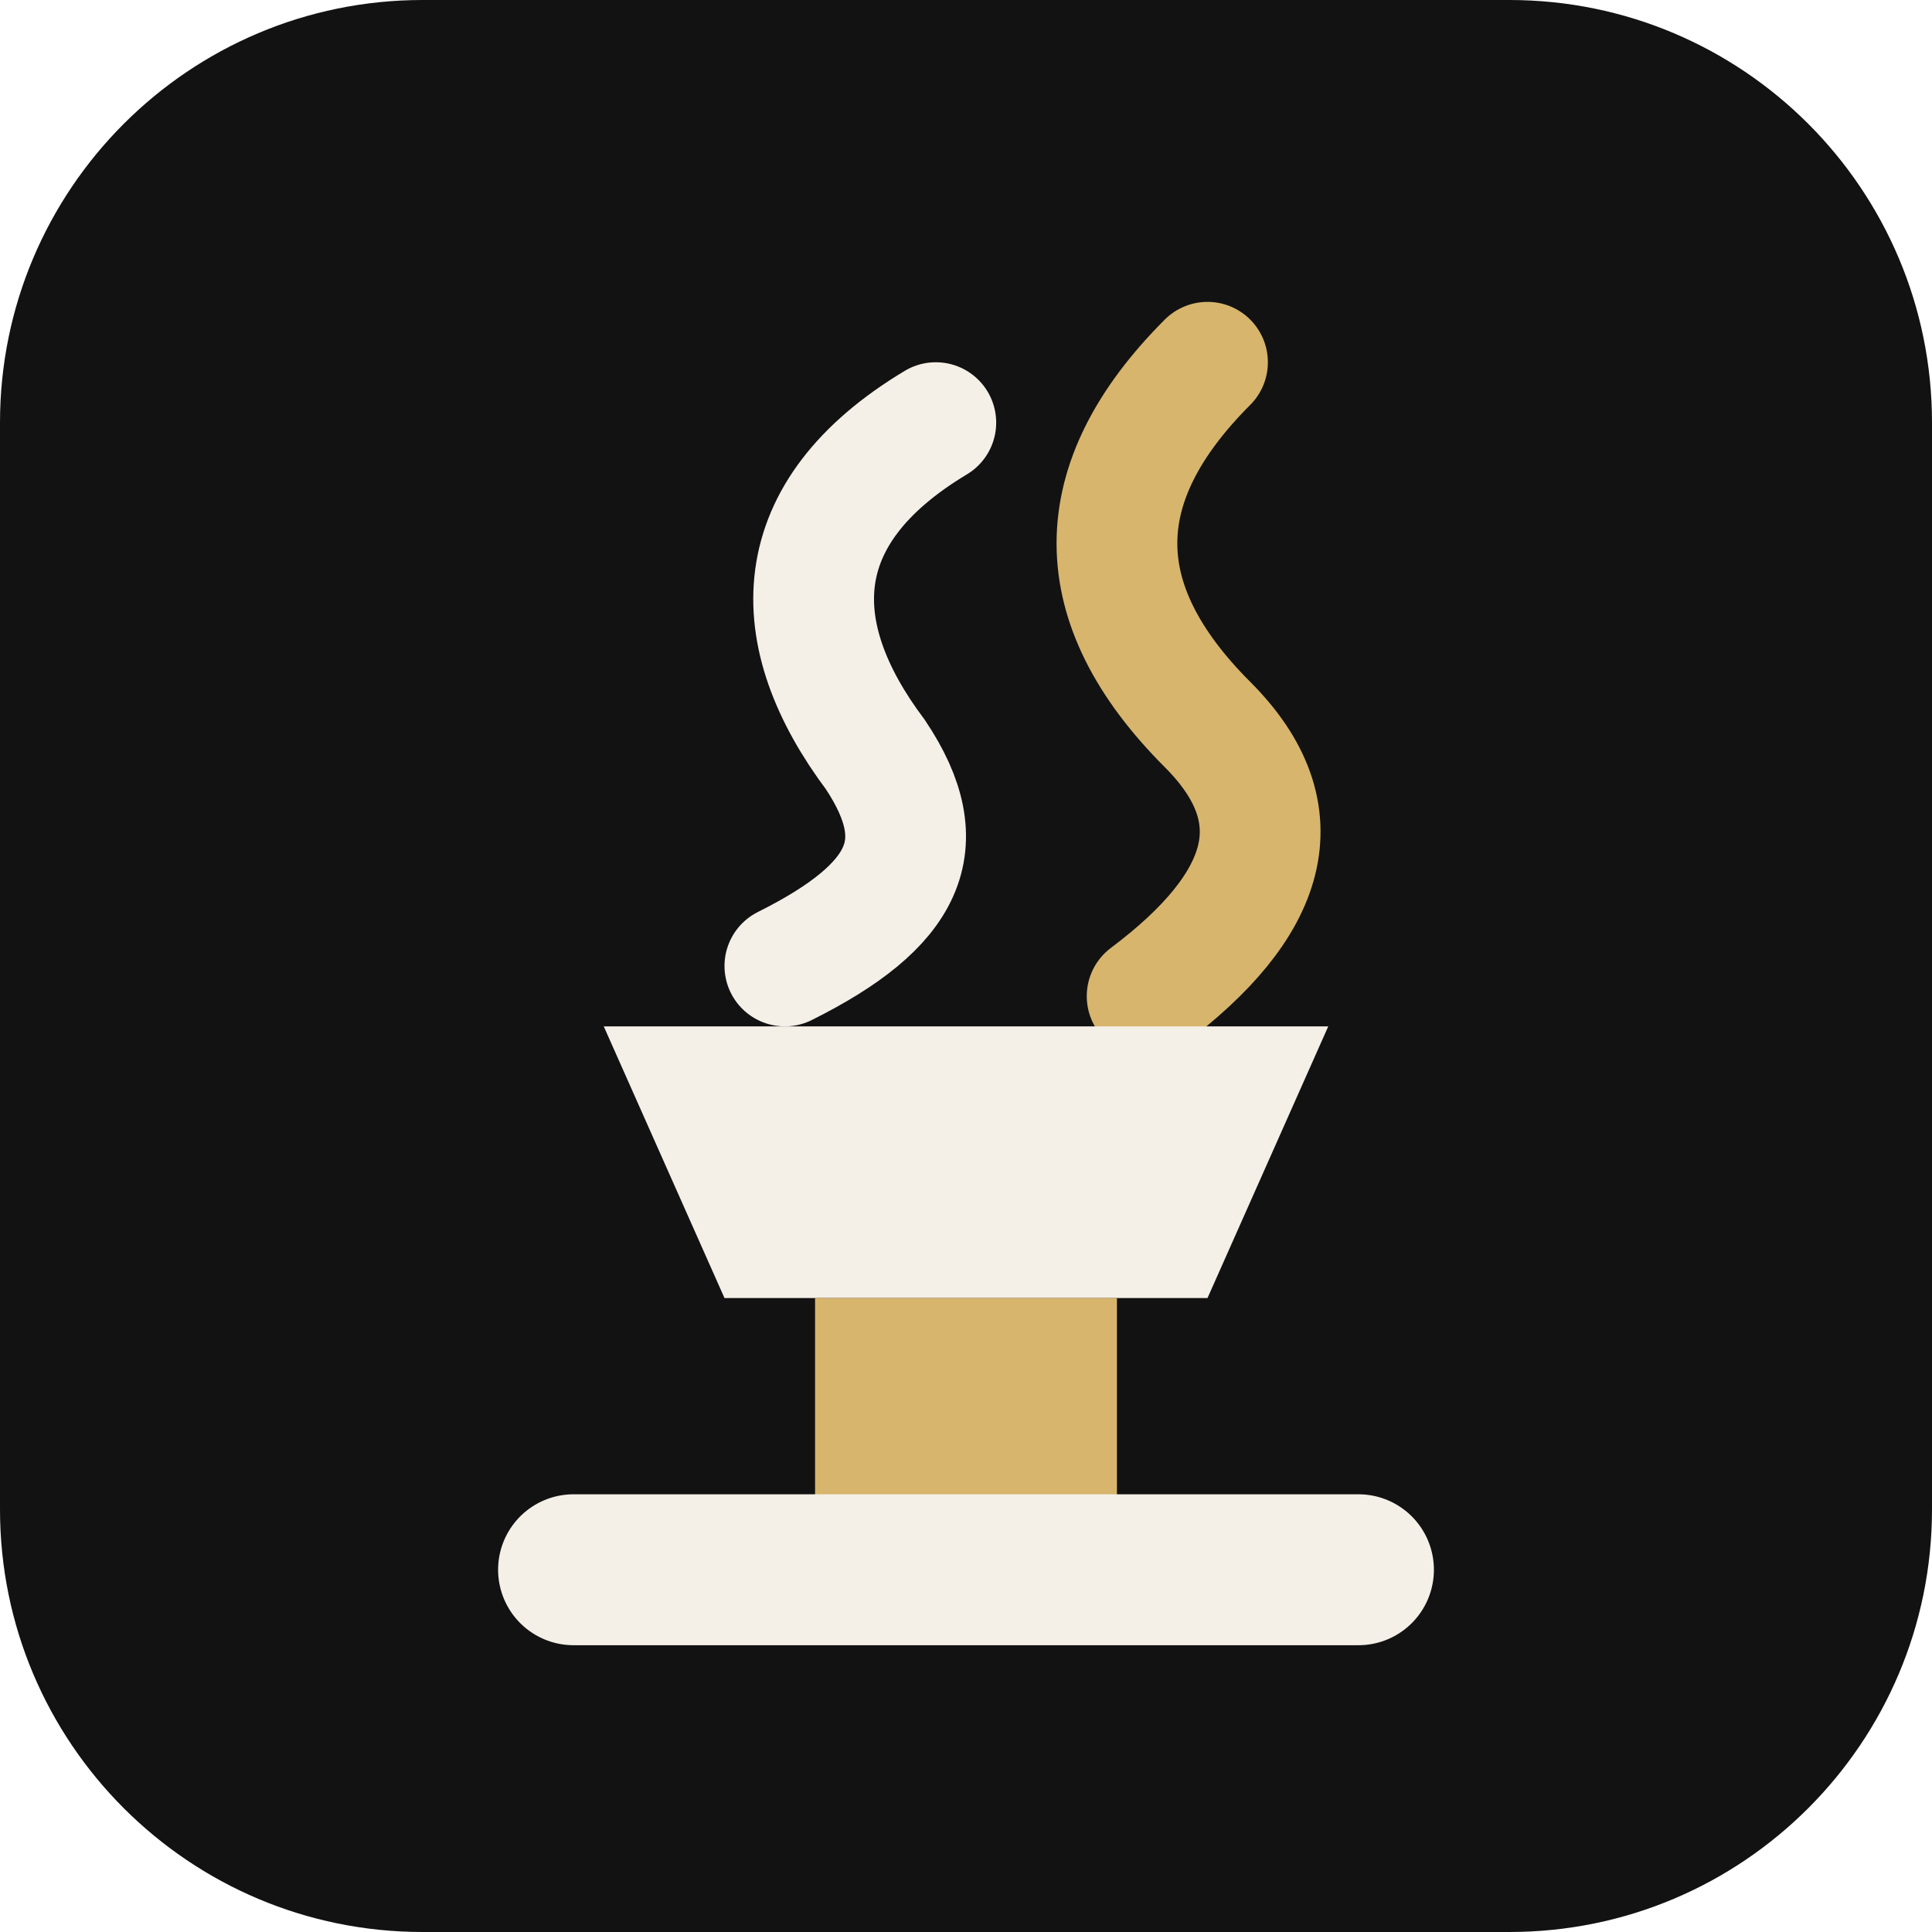
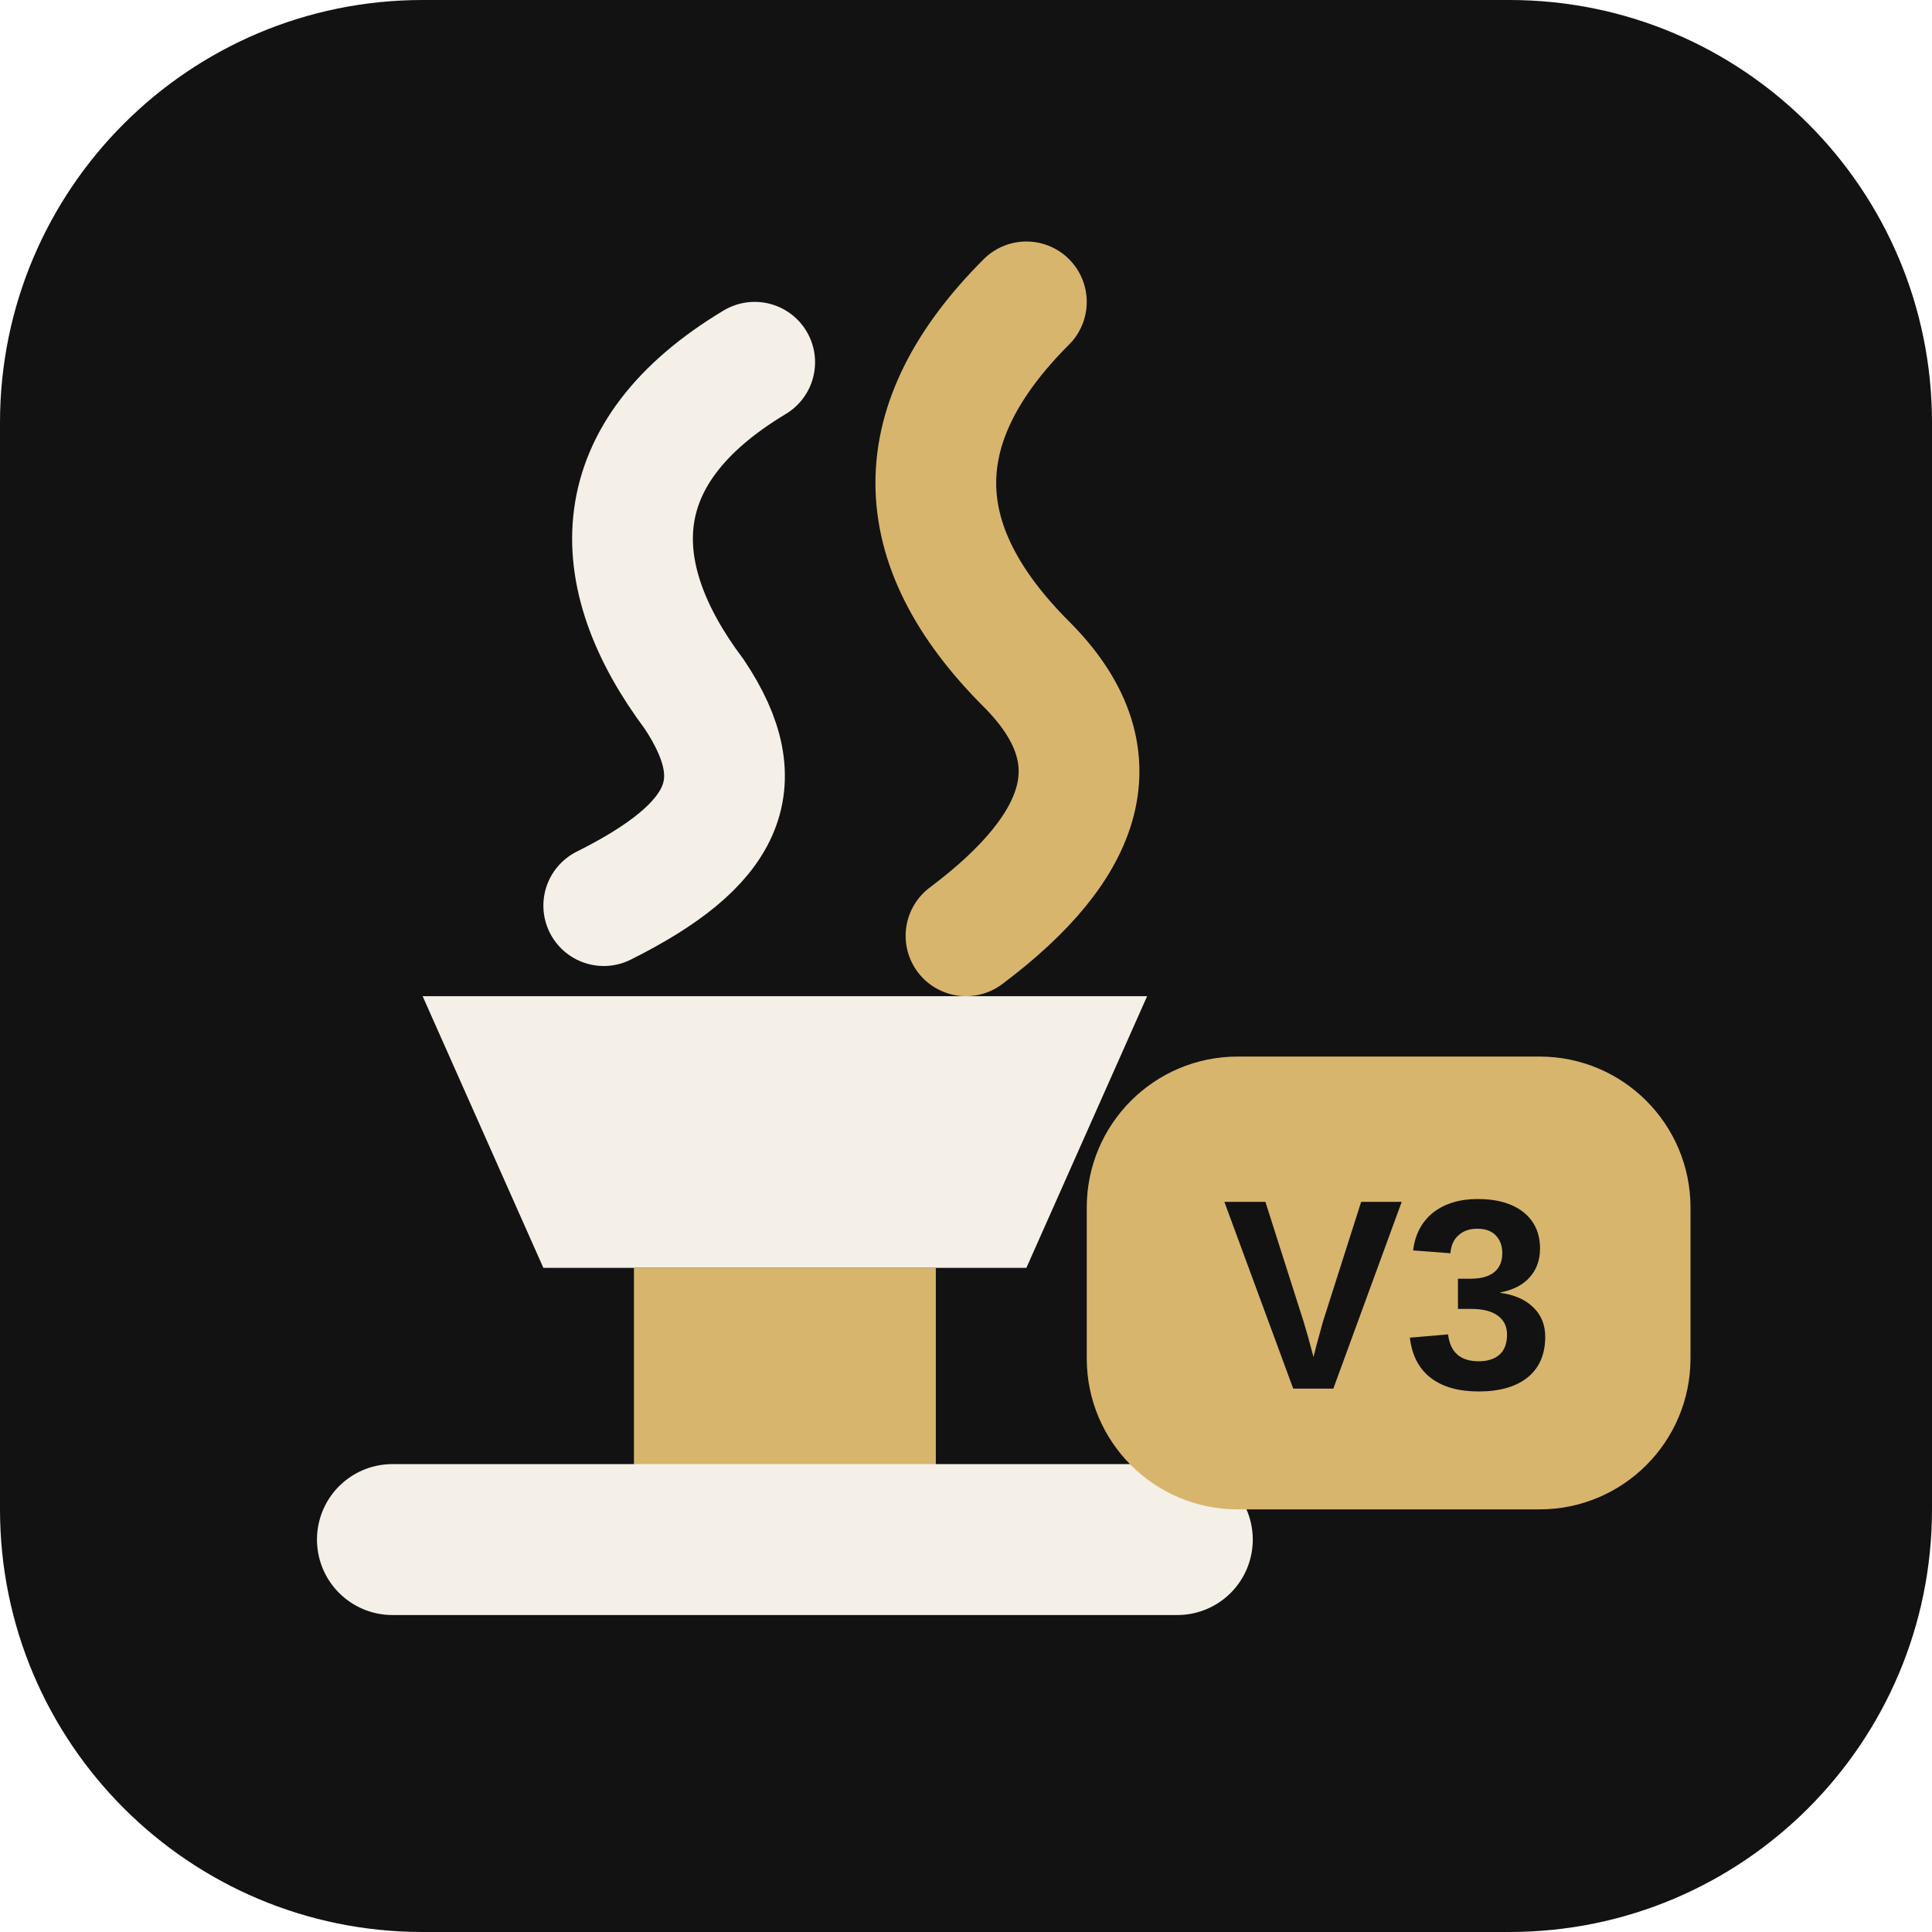
<svg xmlns="http://www.w3.org/2000/svg" viewBox="0 0 64 64">
  <rect width="64" height="64" rx="14" fill="#121212" />
-   <path d="M31 14c-5 3-5 7-2 11 2 3 1 5-3 7" fill="none" stroke="#f4efe7" stroke-width="4" stroke-linecap="round" />
-   <path d="M40 12c-4 4-4 8 0 12 3 3 2 6-2 9" fill="none" stroke="#d7b56d" stroke-width="4" stroke-linecap="round" />
-   <path d="M20 34h24l-4 9H24l-4-9Z" fill="#f4efe7" />
-   <path d="M27 43h10v7H27z" fill="#d7b56d" />
-   <path d="M19 52h26" fill="none" stroke="#f4efe7" stroke-width="5" stroke-linecap="round" />
+   <path d="M25 12c-5 3-5 7-2 11 2 3 1 5-3 7" fill="none" stroke="#f4efe7" stroke-width="4" stroke-linecap="round" />
+   <path d="M34 10c-4 4-4 8 0 12 3 3 2 6-2 9" fill="none" stroke="#d7b56d" stroke-width="4" stroke-linecap="round" />
+   <path d="M14 33h24l-4 9H18l-4-9Z" fill="#f4efe7" />
+   <path d="M21 42h10v7H21z" fill="#d7b56d" />
+   <path d="M13 51h26" fill="none" stroke="#f4efe7" stroke-width="5" stroke-linecap="round" />
+   <rect x="36" y="35" width="20" height="15" rx="5" fill="#d7b56d" />
+   <text x="46" y="46" fill="#121212" font-family="Arial, Helvetica, sans-serif" font-size="9" font-weight="700" text-anchor="middle">V3</text>
</svg>
